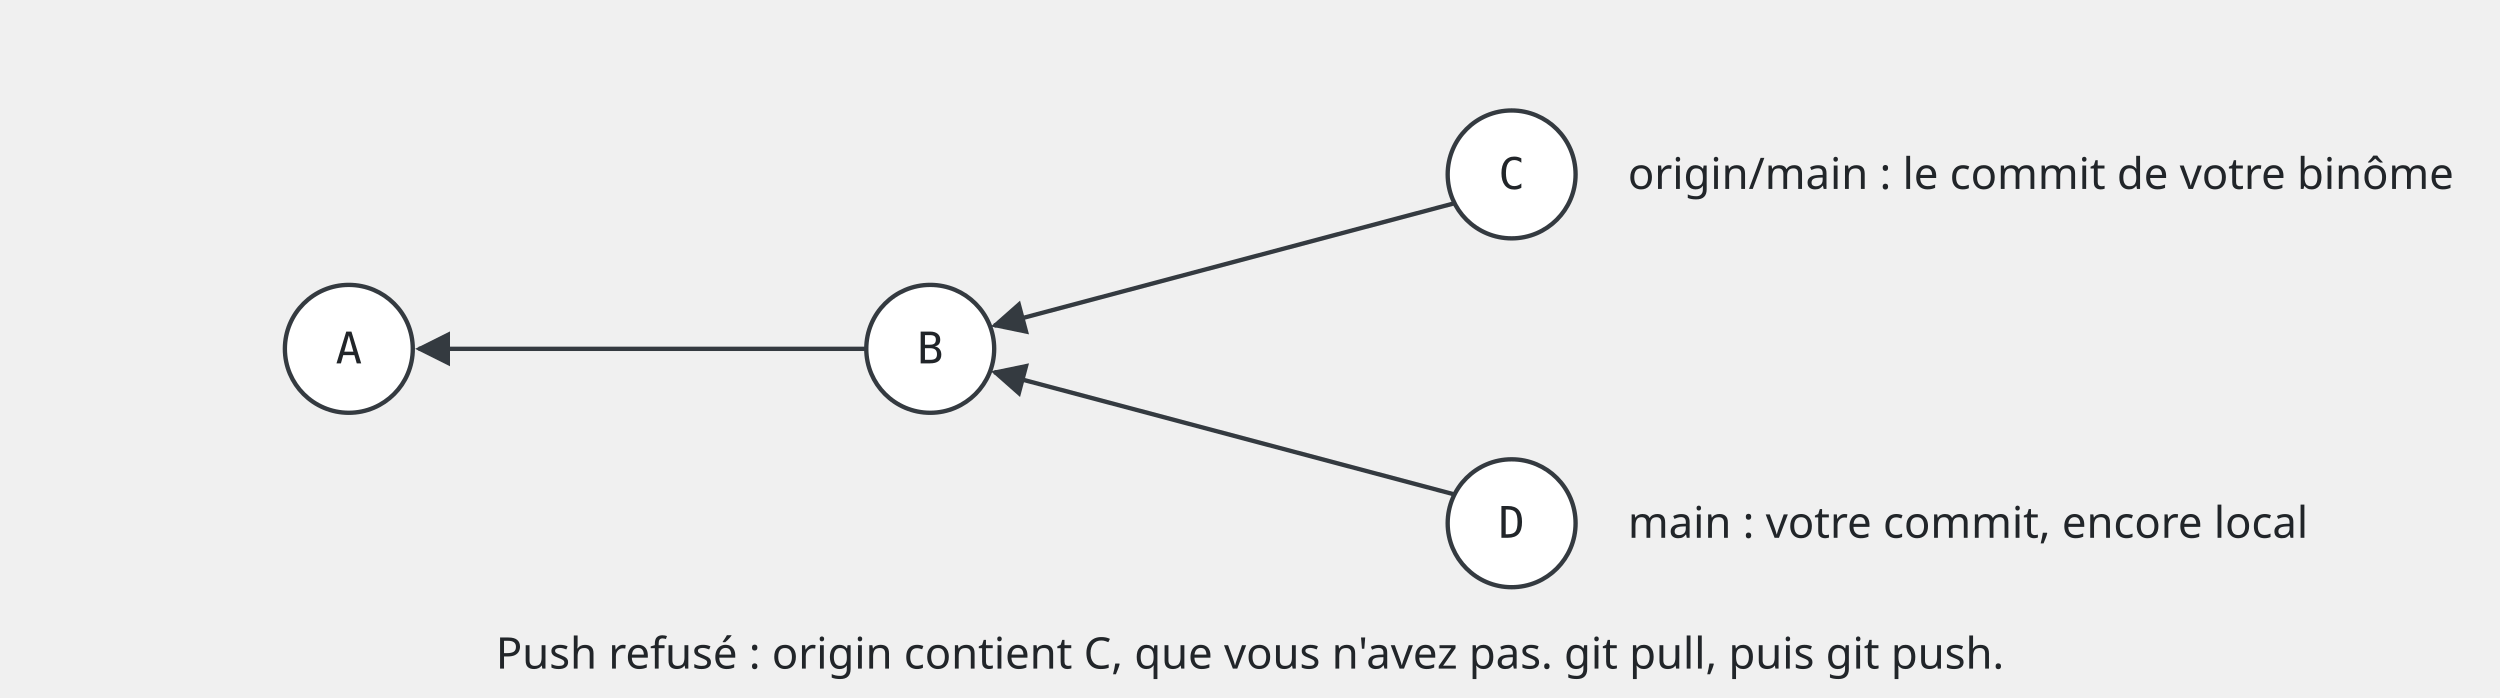
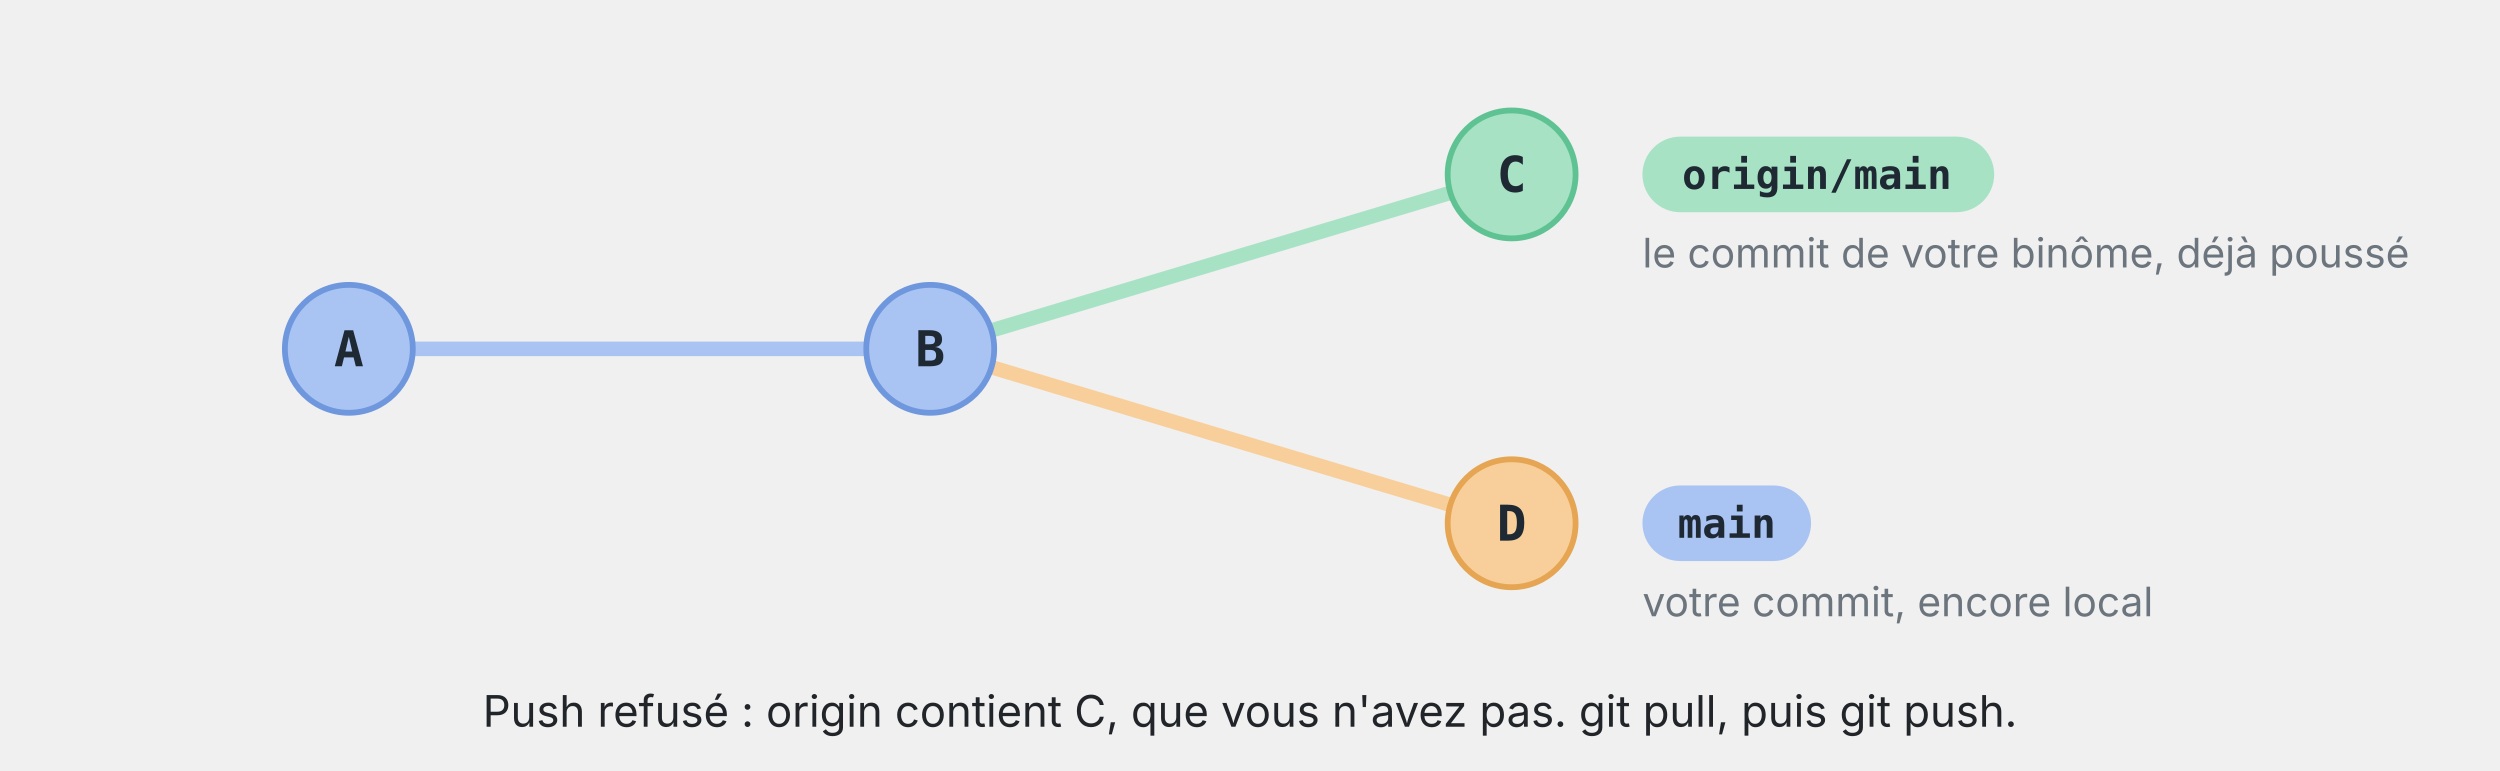
- <svg xmlns="http://www.w3.org/2000/svg" viewBox="0 0 860 240" font-family="system-ui, sans-serif" font-size="15">
+ <svg xmlns="http://www.w3.org/2000/svg" viewBox="0 0 860 265" font-family="system-ui, -apple-system, Segoe UI, sans-serif" font-size="15">
  <defs>
-     <marker id="ar" viewBox="0 0 10 10" refX="9" refY="5" markerWidth="8" markerHeight="8" orient="auto-start-reverse">
-       <path d="M0,0 L10,5 L0,10 z" fill="#343a40" />
+     <marker id="arB" viewBox="0 0 10 10" refX="8" refY="5" markerWidth="7" markerHeight="7" orient="auto-start-reverse">
+       <path d="M0,0 L10,5 L0,10 z" fill="#3b6fd6" />
+     </marker>
+     <marker id="arG" viewBox="0 0 10 10" refX="8" refY="5" markerWidth="7" markerHeight="7" orient="auto-start-reverse">
+       <path d="M0,0 L10,5 L0,10 z" fill="#2eaa6a" />
+     </marker>
+     <marker id="arO" viewBox="0 0 10 10" refX="8" refY="5" markerWidth="7" markerHeight="7" orient="auto-start-reverse">
+       <path d="M0,0 L10,5 L0,10 z" fill="#ef8f2c" />
    </marker>
  </defs>
-   <g stroke="#343a40" stroke-width="1.5" fill="#ffffff">
-     <circle cx="120" cy="120" r="22" />
-     <circle cx="320" cy="120" r="22" />
-     <circle cx="520" cy="60" r="22" />
-     <circle cx="520" cy="180" r="22" />
-   </g>
-   <g fill="#212529" text-anchor="middle" font-family="ui-monospace, monospace" font-size="15">
-     <text x="120" y="125">A</text>
-     <text x="320" y="125">B</text>
-     <text x="520" y="65">C</text>
-     <text x="520" y="185">D</text>
-   </g>
-   <g stroke="#343a40" stroke-width="1.5" fill="none" marker-end="url(#ar)">
-     <line x1="298" y1="120" x2="144" y2="120" />
-     <line x1="500" y1="70" x2="342" y2="112" />
-     <line x1="500" y1="170" x2="342" y2="128" />
-   </g>
-   <g fill="#212529">
-     <text x="560" y="65">origin/main : le commit de votre binôme</text>
-     <text x="560" y="185">main : votre commit, encore local</text>
-   </g>
-   <text x="430" y="230" fill="#212529" text-anchor="middle">Push refusé : origin contient C, que vous n'avez pas. git pull, puis git push.</text>
+   <line x1="120" y1="120" x2="320" y2="120" stroke="#a9c4f2" stroke-width="5" stroke-linecap="round" />
+   <line x1="320" y1="120" x2="520" y2="60" stroke="#a8e2c4" stroke-width="5" stroke-linecap="round" />
+   <line x1="320" y1="120" x2="520" y2="180" stroke="#f8cf9b" stroke-width="5" stroke-linecap="round" />
+   <circle cx="120" cy="120" r="22" fill="#a9c4f2" stroke="#6f97dd" stroke-width="2" />
+   <text x="120" y="126" fill="#1f2933" text-anchor="middle" font-family="ui-monospace, SFMono-Regular, Menlo, monospace" font-size="17" font-weight="700">A</text>
+   <circle cx="320" cy="120" r="22" fill="#a9c4f2" stroke="#6f97dd" stroke-width="2" />
+   <text x="320" y="126" fill="#1f2933" text-anchor="middle" font-family="ui-monospace, SFMono-Regular, Menlo, monospace" font-size="17" font-weight="700">B</text>
+   <circle cx="520" cy="60" r="22" fill="#a8e2c4" stroke="#5fc292" stroke-width="2" />
+   <text x="520" y="66" fill="#1f2933" text-anchor="middle" font-family="ui-monospace, SFMono-Regular, Menlo, monospace" font-size="17" font-weight="700">C</text>
+   <circle cx="520" cy="180" r="22" fill="#f8cf9b" stroke="#e5a552" stroke-width="2" />
+   <text x="520" y="186" fill="#1f2933" text-anchor="middle" font-family="ui-monospace, SFMono-Regular, Menlo, monospace" font-size="17" font-weight="700">D</text>
+   <rect x="565" y="47" width="121" height="26" rx="13" fill="#a8e2c4" />
+   <text x="625" y="65" fill="#1f2933" text-anchor="middle" font-family="ui-monospace, SFMono-Regular, Menlo, monospace" font-size="14" font-weight="600">origin/main</text>
+   <text x="565" y="92" fill="#6c757d" text-anchor="start" font-size="14">le commit de votre binôme, déjà poussé</text>
+   <rect x="565" y="167" width="58" height="26" rx="13" fill="#a9c4f2" />
+   <text x="594" y="185" fill="#1f2933" text-anchor="middle" font-family="ui-monospace, SFMono-Regular, Menlo, monospace" font-size="14" font-weight="600">main</text>
+   <text x="565" y="212" fill="#6c757d" text-anchor="start" font-size="14">votre commit, encore local</text>
+   <text x="430" y="250" fill="#212529" text-anchor="middle" font-size="15">Push refusé : origin contient C, que vous n'avez pas. git pull, puis git push.</text>
</svg>
